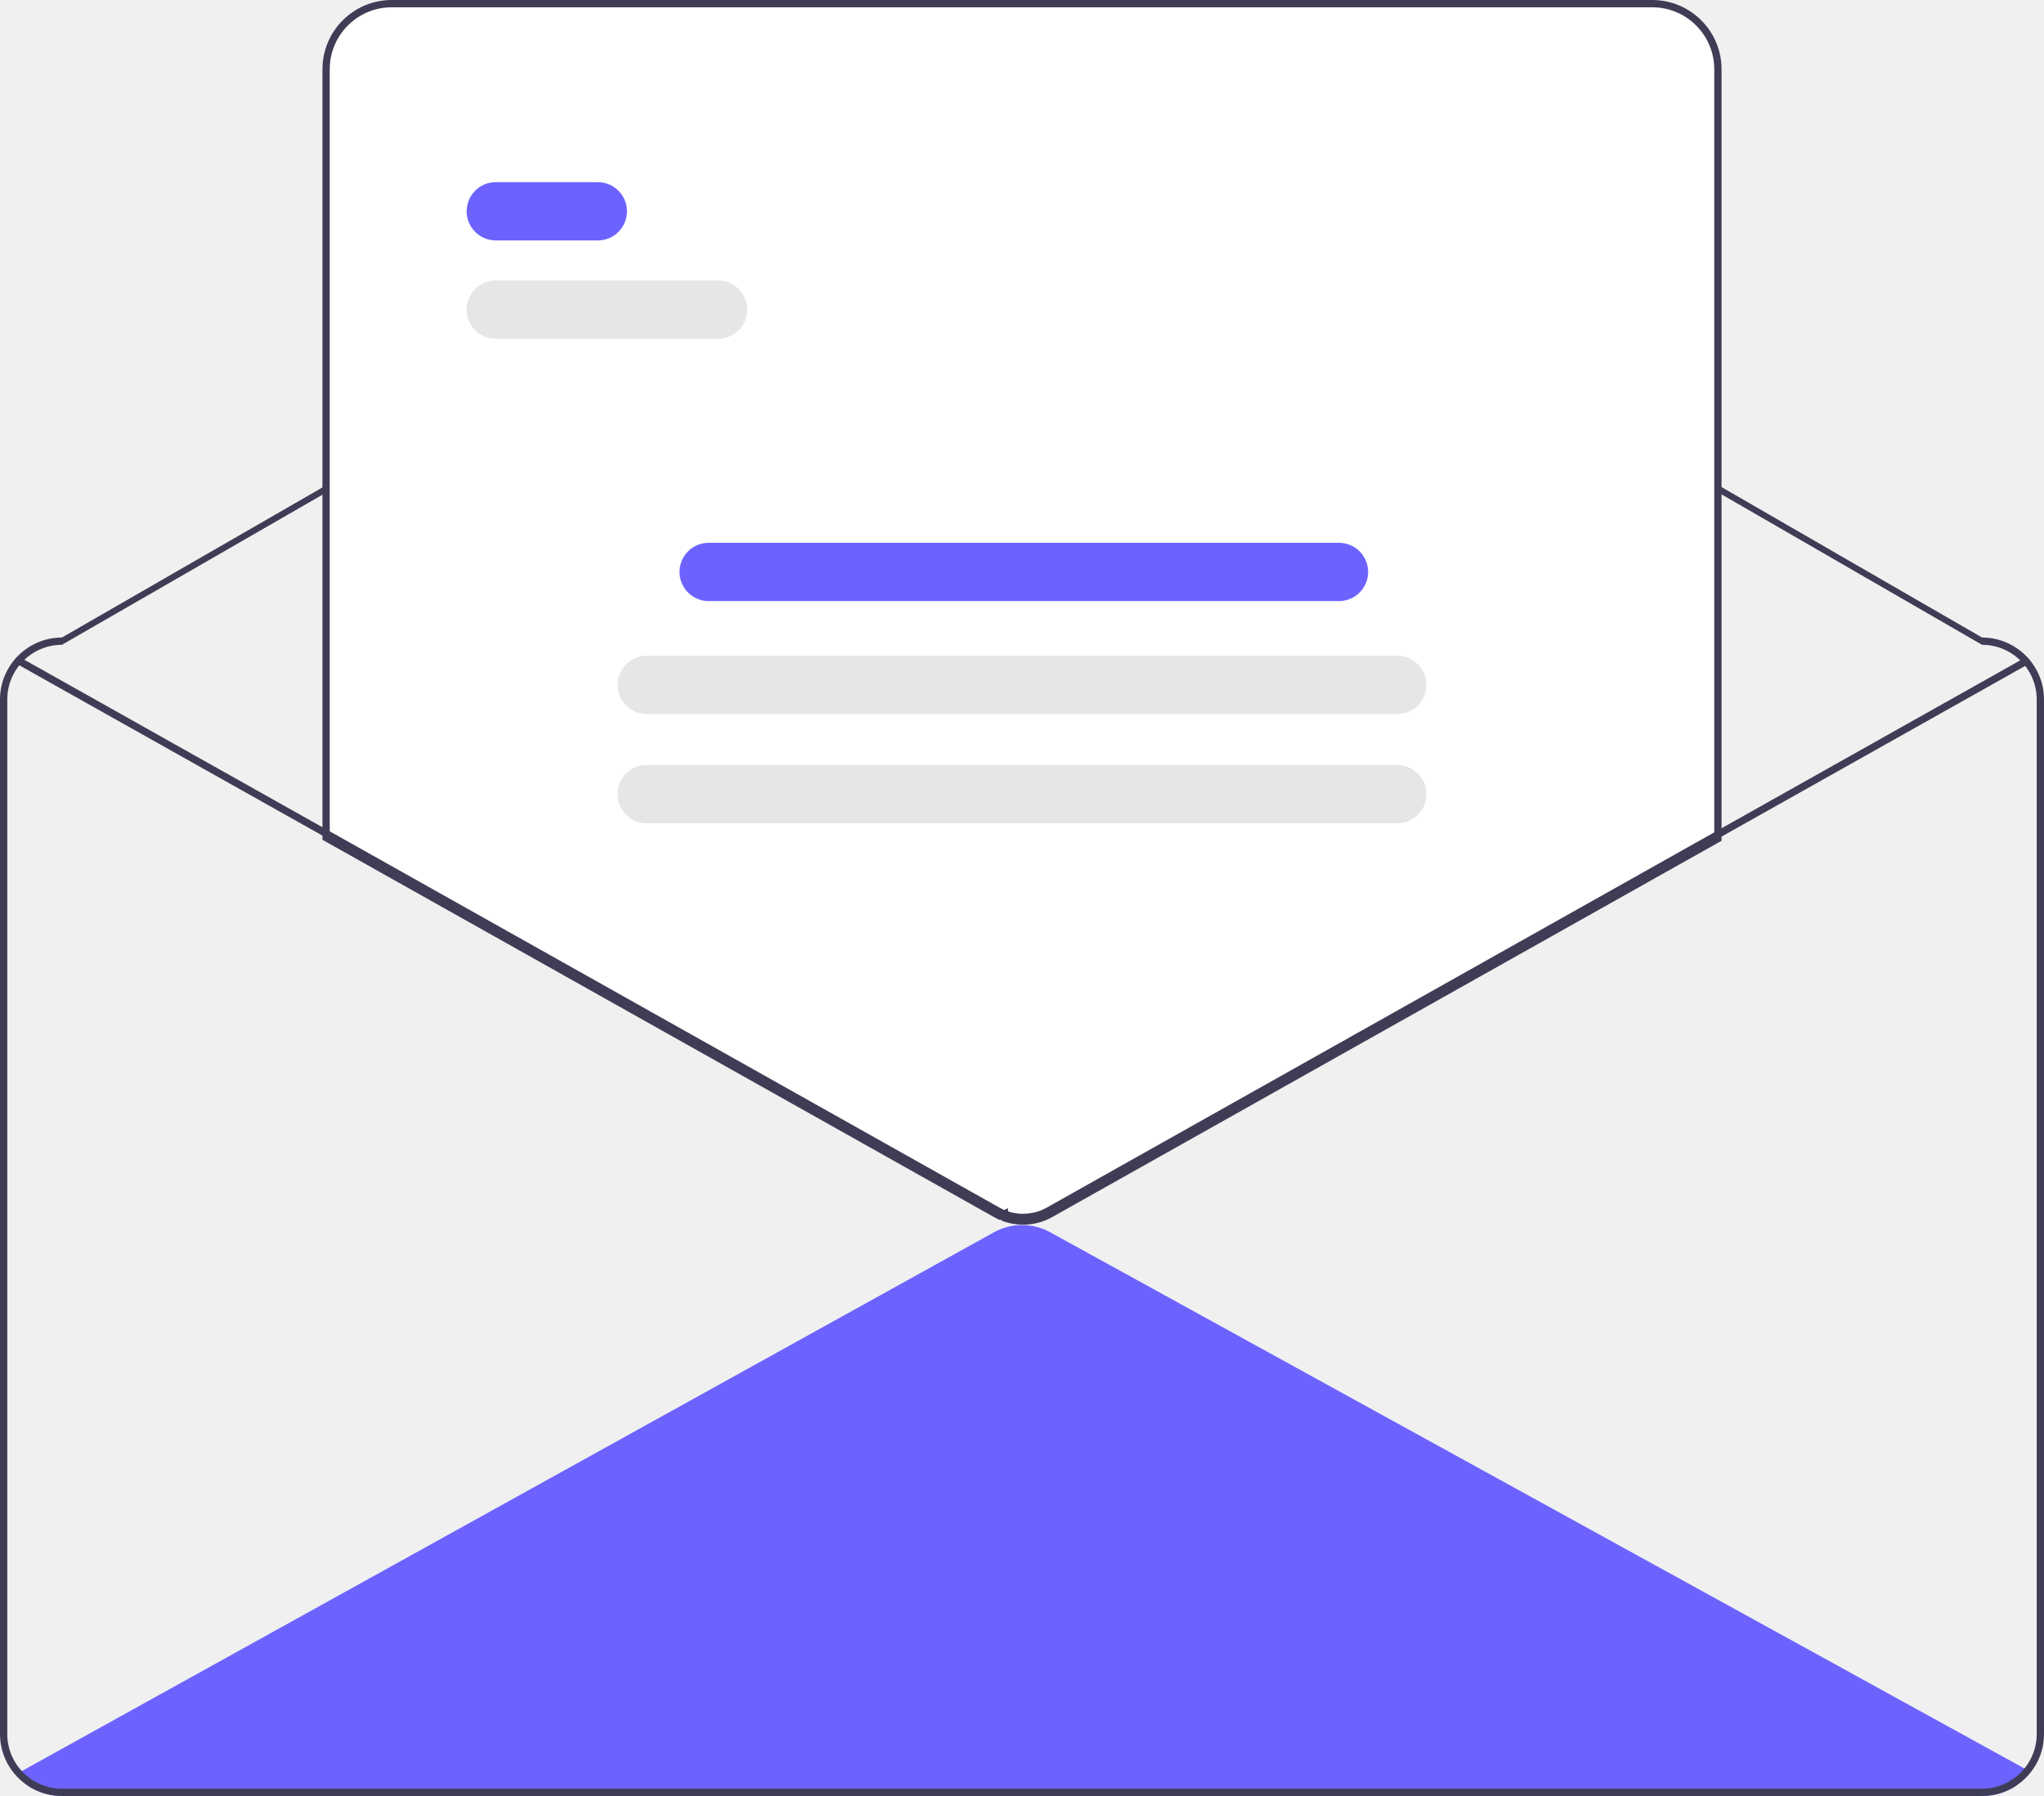
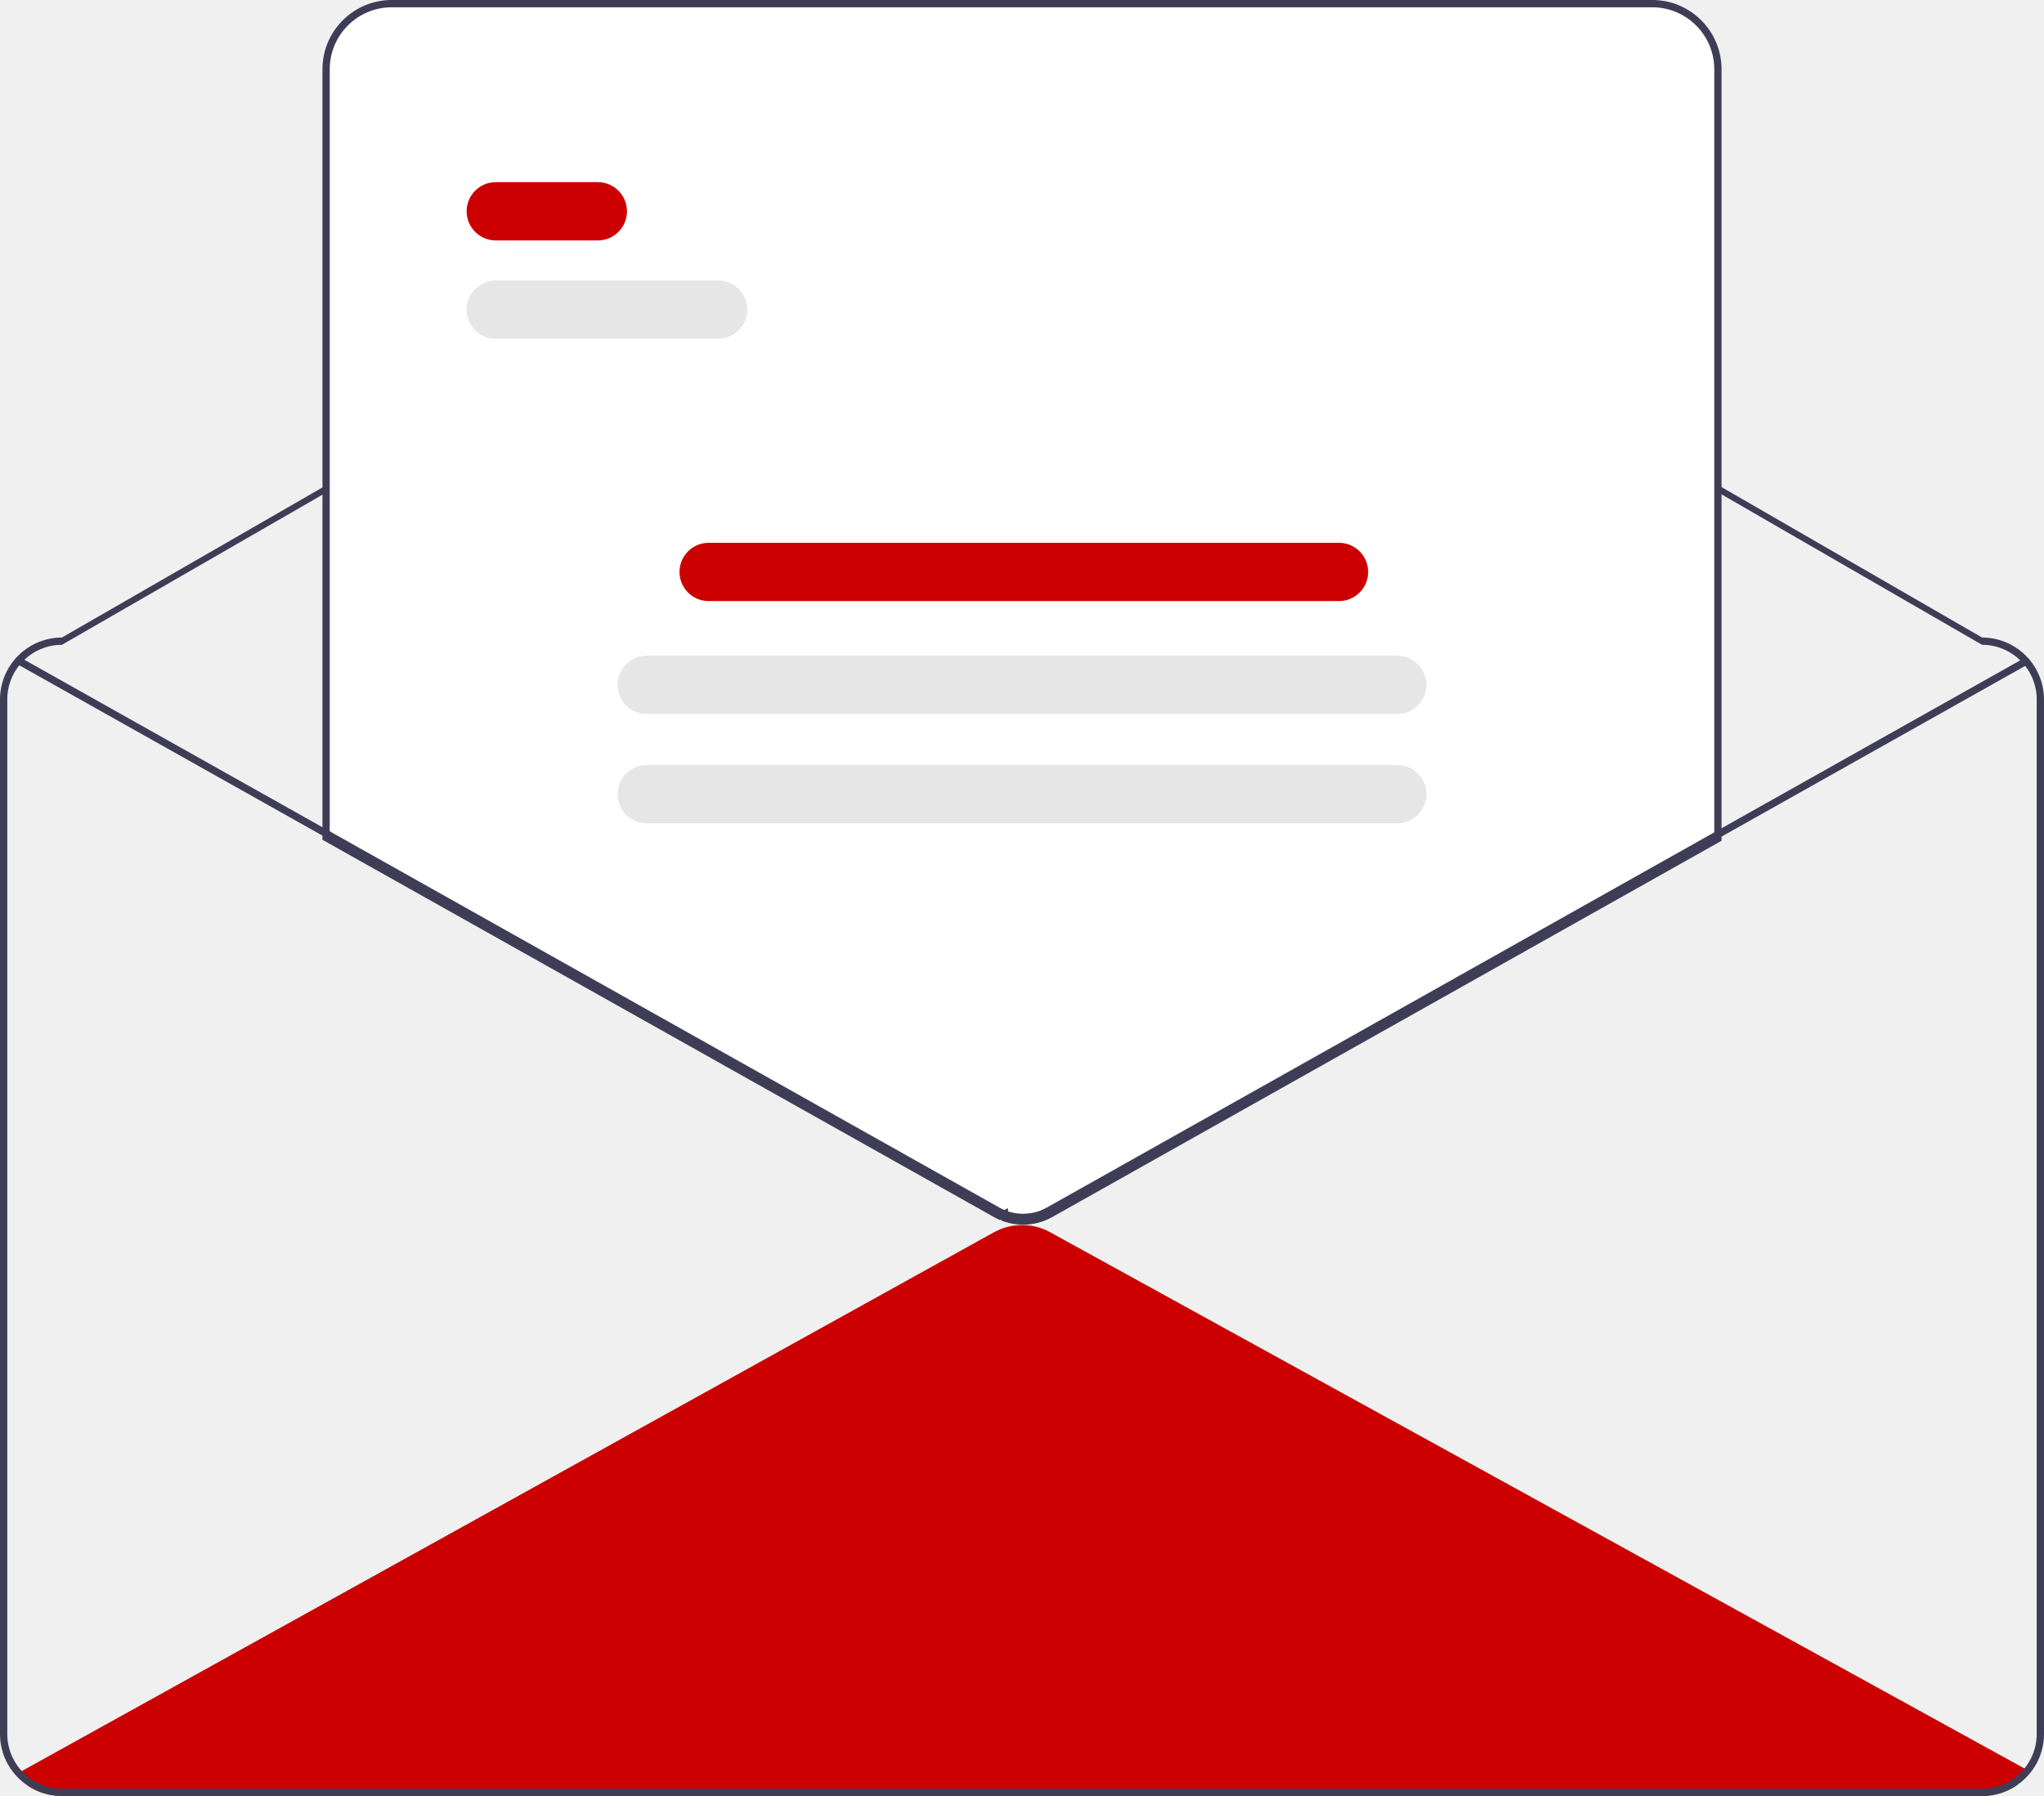
<svg xmlns="http://www.w3.org/2000/svg" data-name="Layer 1" width="561" height="493" viewBox="0 0 561 493">
-   <path d="M876.03,689.45c-.98,1.37-1.97,2.73-2.95,4.08A16.828,16.828,0,0,1,863.5,696.5h-527a16.904,16.904,0,0,1-9.21-2.72c-.91-1.2-1.81-2.41-2.72-3.62l.91-.5L592.27,541.78a16.019,16.019,0,0,1,15.47-.02L875.13,688.95Z" transform="translate(-319.5 -203.5)" fill="#6c63ff" />
+   <path d="M876.03,689.45c-.98,1.37-1.97,2.73-2.95,4.08A16.828,16.828,0,0,1,863.5,696.5h-527a16.904,16.904,0,0,1-9.21-2.72c-.91-1.2-1.81-2.41-2.72-3.62l.91-.5L592.27,541.78a16.019,16.019,0,0,1,15.47-.02L875.13,688.95Z" transform="translate(-319.5 -203.5)" fill="#cc0000" />
  <path d="M863.5,378.5,632.282,244.97a64.023,64.023,0,0,0-63.981-.032L336.5,378.5a17.024,17.024,0,0,0-17,17v284a17.02,17.02,0,0,0,17,17h527a17.029,17.029,0,0,0,17-17v-284A17.024,17.024,0,0,0,863.5,378.5Zm15,301a15.036,15.036,0,0,1-15,15h-527a15.027,15.027,0,0,1-15-15v-284a15.018,15.018,0,0,1,15-15L568.3,246.938a64.023,64.023,0,0,1,63.981.032L863.5,380.5a15.018,15.018,0,0,1,15,15Z" transform="translate(-319.5 -203.5)" fill="#3f3d56" />
  <path d="M600.3,539.18a15.363,15.363,0,0,1-5.116-.858l-.302-.107-.061-.672c-.188.093-.379.182-.569.266l-.201.088-.201-.089c-.421-.185-.84-.395-1.244-.622L408.5,433.732V222.5A18.521,18.521,0,0,1,427,204H773a18.521,18.521,0,0,1,18.5,18.5V434.002l-.255.144-183.25,103.04A15.757,15.757,0,0,1,600.3,539.18Z" transform="translate(-319.5 -203.5)" fill="#fff" />
  <path d="M600.3,539.68a15.856,15.856,0,0,1-5.282-.887l-.605-.213-.026-.286-.337.148-.402-.177c-.437-.192-.87-.409-1.288-.645L408,434.025V222.5a19.022,19.022,0,0,1,19-19H773a19.022,19.022,0,0,1,19,19V434.295L608.24,537.622A16.253,16.253,0,0,1,600.3,539.68Zm-4.013-2.577a14.492,14.492,0,0,0,10.974-1.226L790,433.125V222.5a17.019,17.019,0,0,0-17-17H427a17.019,17.019,0,0,0-17,17V432.854l11.99,6.733,171.35,96.291q.35.197.71.371.36-.174.709-.37l1.347-.759Z" transform="translate(-319.5 -203.5)" fill="#3f3d56" />
  <path d="M876.07,385.88,803.5,426.68,791,433.71,607.75,536.75a15.242,15.242,0,0,1-7.45,1.93,14.911,14.911,0,0,1-4.95-.83,12.054,12.054,0,0,1-1.3-.5q-.614-.27-1.2-.6L421.5,440.46,409,433.44l-84.92-47.72a1.011,1.011,0,0,1-.38-1.37.999.999,0,0,1,1.36-.38L409,431.14l12.5,7.02L593.83,535a13.074,13.074,0,0,0,1.78.83c.26.1.53.19.8.27A13.264,13.264,0,0,0,606.77,535L791,431.42l12.5-7.03,71.59-40.25a.998.998,0,1,1,.98,1.74Z" transform="translate(-319.5 -203.5)" fill="#3f3d56" />
-   <path d="M483.575,269.5h-28a8,8,0,0,1,0-16h28a8,8,0,0,1,0,16Z" transform="translate(-319.5 -203.5)" fill="#6c63ff" />
+   <path d="M483.575,269.5h-28a8,8,0,0,1,0-16h28a8,8,0,0,1,0,16Z" transform="translate(-319.5 -203.5)" fill="#cc0000" />
  <path d="M516.575,296.5h-61a8,8,0,0,1,0-16h61a8,8,0,0,1,0,16Z" transform="translate(-319.5 -203.5)" fill="#e6e6e6" />
-   <path d="M687,368.5H514a8,8,0,0,1,0-16H687a8,8,0,0,1,0,16Z" transform="translate(-319.5 -203.5)" fill="#6c63ff" />
+   <path d="M687,368.5H514a8,8,0,0,1,0-16H687a8,8,0,0,1,0,16Z" transform="translate(-319.5 -203.5)" fill="#cc0000" />
  <path d="M703,399.5H497a8,8,0,0,1,0-16H703a8,8,0,0,1,0,16Z" transform="translate(-319.5 -203.5)" fill="#e6e6e6" />
  <path d="M703,429.5H497a8,8,0,0,1,0-16H703a8,8,0,0,1,0,16Z" transform="translate(-319.5 -203.5)" fill="#e6e6e6" />
</svg>
